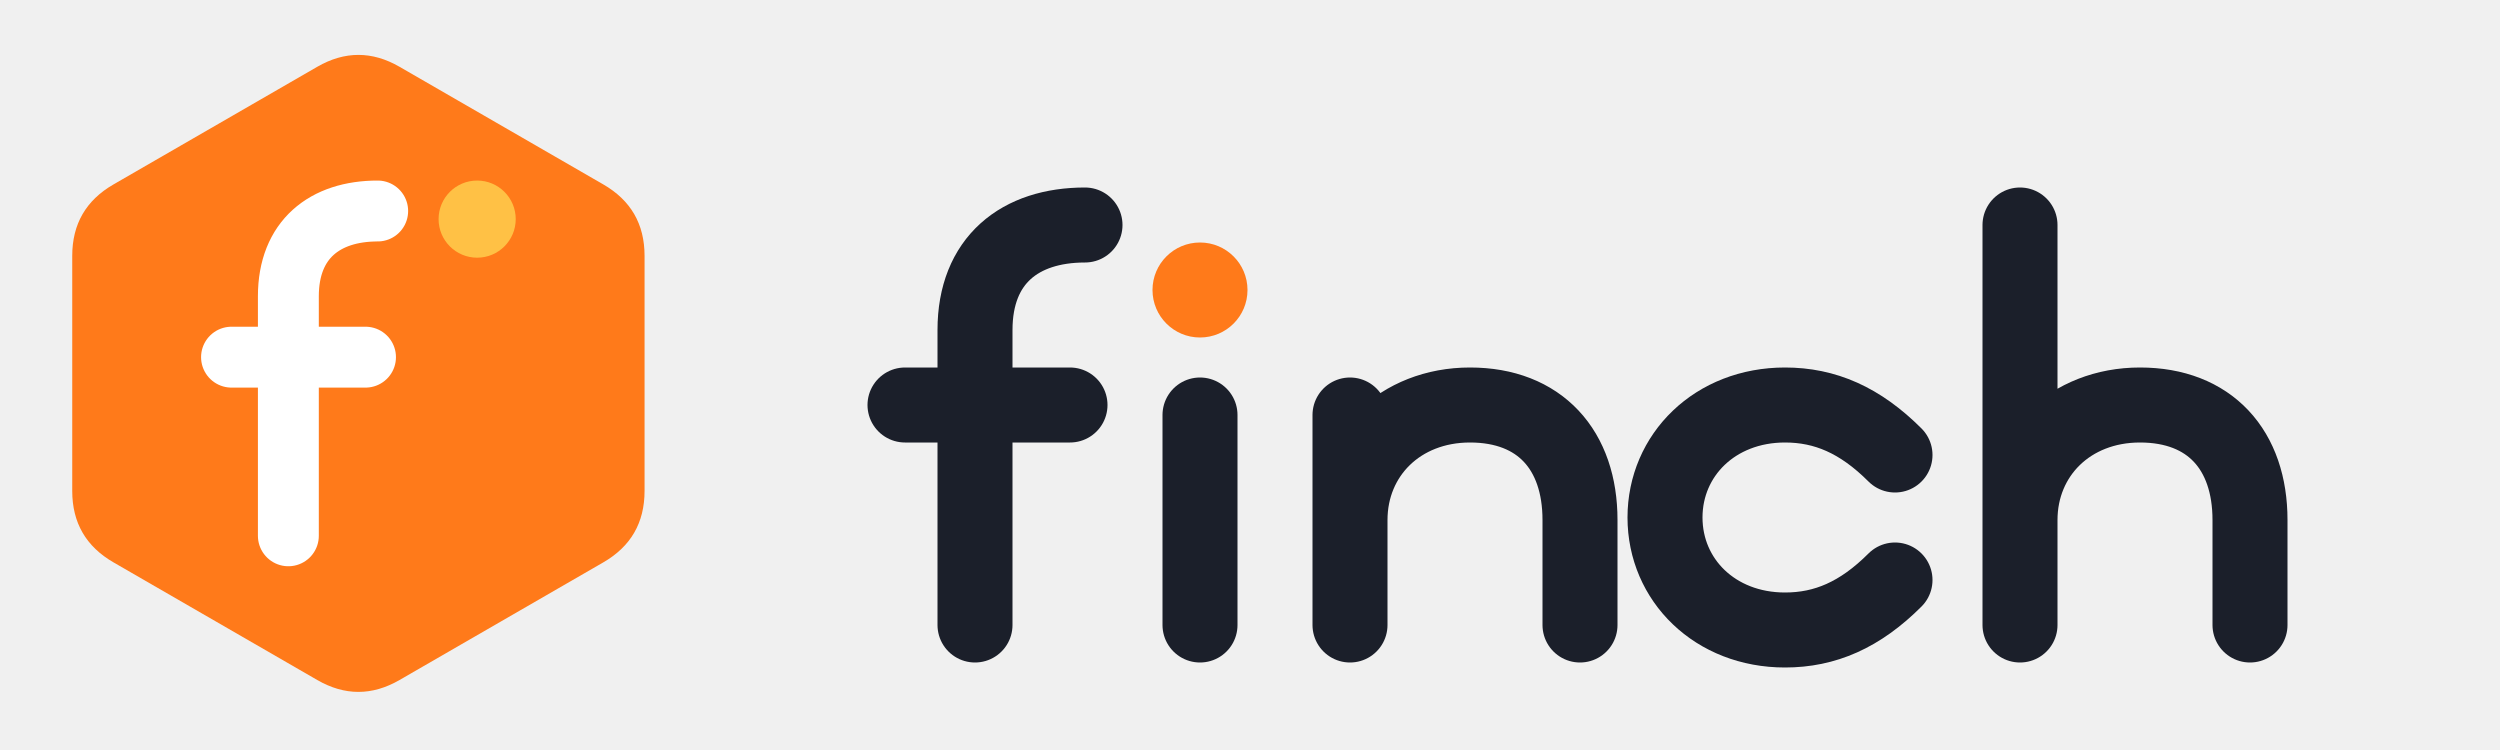
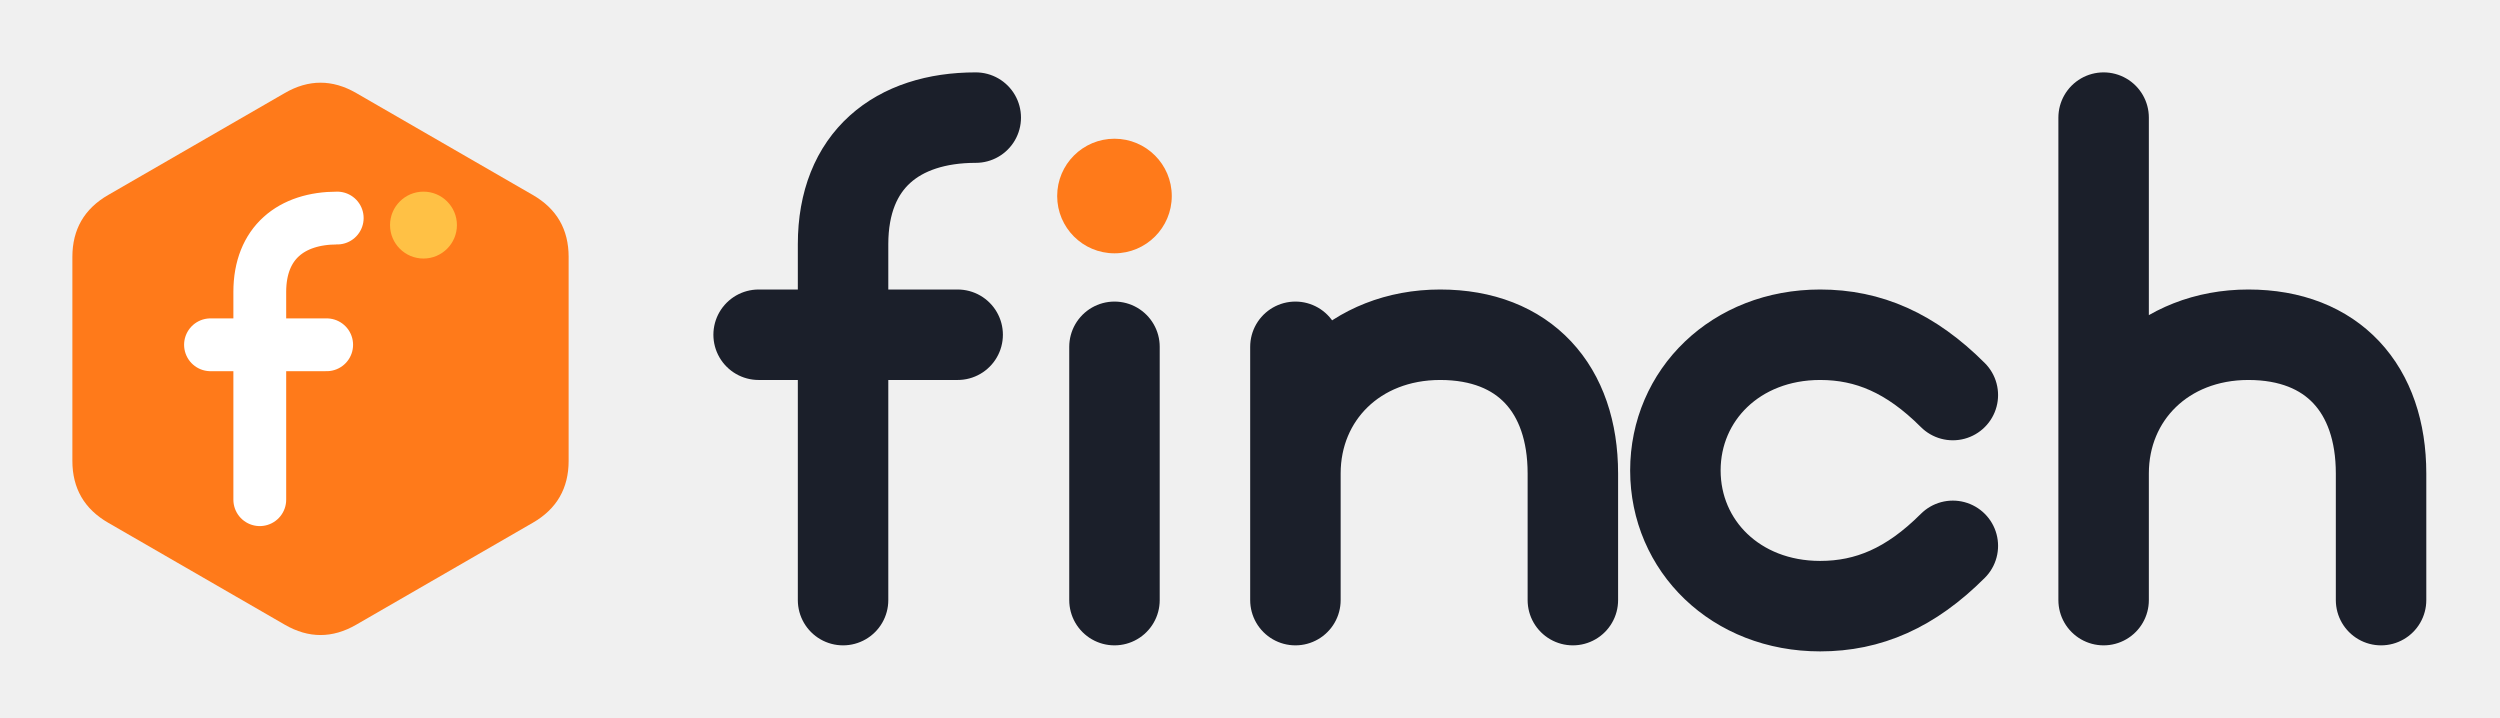
- <svg xmlns="http://www.w3.org/2000/svg" viewBox="0 0 1000 300" width="1000" height="300">
-   <g transform="translate(0 6) scale(0.56)">
-     <path d="M226.6 37.0 Q256.0 20.0 285.4 37.0 L430.9 121.0 Q460.4 138.0 460.4 172.0 L460.4 340.0 Q460.4 374.0 430.9 391.0 L285.4 475.0 Q256.0 492.0 226.6 475.0 L81.1 391.0 Q51.6 374.0 51.6 340.0 L51.6 172.0 Q51.6 138.0 81.1 121.0 Z" fill="#FF7A1A" />
-     <g transform="translate(256 256) scale(1.45) translate(-94.50 -150.00)">
-       <path d="M60 230 L60 112 C60 84 78 70 104 70 M32 142 L98 142" fill="none" stroke="#FFFFFF" stroke-width="30" stroke-linecap="round" stroke-linejoin="round" />
-       <circle cx="153.0" cy="74.0" r="19" fill="#FFC145" />
+ <svg xmlns="http://www.w3.org/2000/svg" viewBox="0 0 829 238" width="829" height="238">
+   <g transform="translate(219.56 -31)">
+     <g transform="translate(-216.33 46.95) scale(0.40254)">
+       <path d="M226.6 37.0 Q256.0 20.0 285.4 37.0 L430.9 121.0 Q460.4 138.0 460.4 172.0 L460.4 340.0 Q460.4 374.0 430.9 391.0 L285.4 475.0 Q256.0 492.0 226.6 475.0 L81.1 391.0 Q51.6 374.0 51.6 340.0 L51.6 172.0 Q51.6 138.0 81.1 121.0 Z" fill="#FF7A1A" />
+       <g transform="translate(256 256) scale(1.45) translate(-94.50 -150.00)">
+         <path d="M60 230 L60 112 C60 84 78 70 104 70 M32 142 L98 142" fill="none" stroke="#FFFFFF" stroke-width="30" stroke-linecap="round" stroke-linejoin="round" />
+         <circle cx="153.0" cy="74.0" r="19" fill="#FFC145" />
+       </g>
+     </g>
+     <g transform="translate(0 0)">
+       <g fill="none" stroke="#1B1F2A" stroke-width="30" stroke-linecap="round" stroke-linejoin="round">
+         <path d="M60 230 L60 112 C60 84 78 70 104 70" />
+         <path d="M32 142 L98 142" />
+         <path d="M150 146 L150 230" />
+         <path d="M210 230 L210 146 M210 188 C210 162 230 142 258 142 C286 142 302 160 302 188 L302 230" />
+         <path d="M428 162 C414 148 400 142 384 142 C356 142 336 162 336 187 C336 212 356 232 384 232 C400 232 414 226 428 212" />
+         <path d="M478 230 L478 70 M478 188 C478 162 498 142 526 142 C554 142 570 160 570 188 L570 230" />
+       </g>
+       <circle cx="150" cy="96" r="19" fill="#FF7A1A" />
    </g>
  </g>
-   <g transform="translate(330 20)">
-     <g fill="none" stroke="#1B1F2A" stroke-width="30" stroke-linecap="round" stroke-linejoin="round">
-       <path d="M60 230 L60 112 C60 84 78 70 104 70" />
-       <path d="M32 142 L98 142" />
-       <path d="M150 146 L150 230" />
-       <path d="M210 230 L210 146 M210 188 C210 162 230 142 258 142 C286 142 302 160 302 188 L302 230" />
-       <path d="M428 162 C414 148 400 142 384 142 C356 142 336 162 336 187 C336 212 356 232 384 232 C400 232 414 226 428 212" />
-       <path d="M478 230 L478 70 M478 188 C478 162 498 142 526 142 C554 142 570 160 570 188 L570 230" />
-     </g>
-     <circle cx="150" cy="96" r="19" fill="#FF7A1A" />
-   </g>
</svg>
